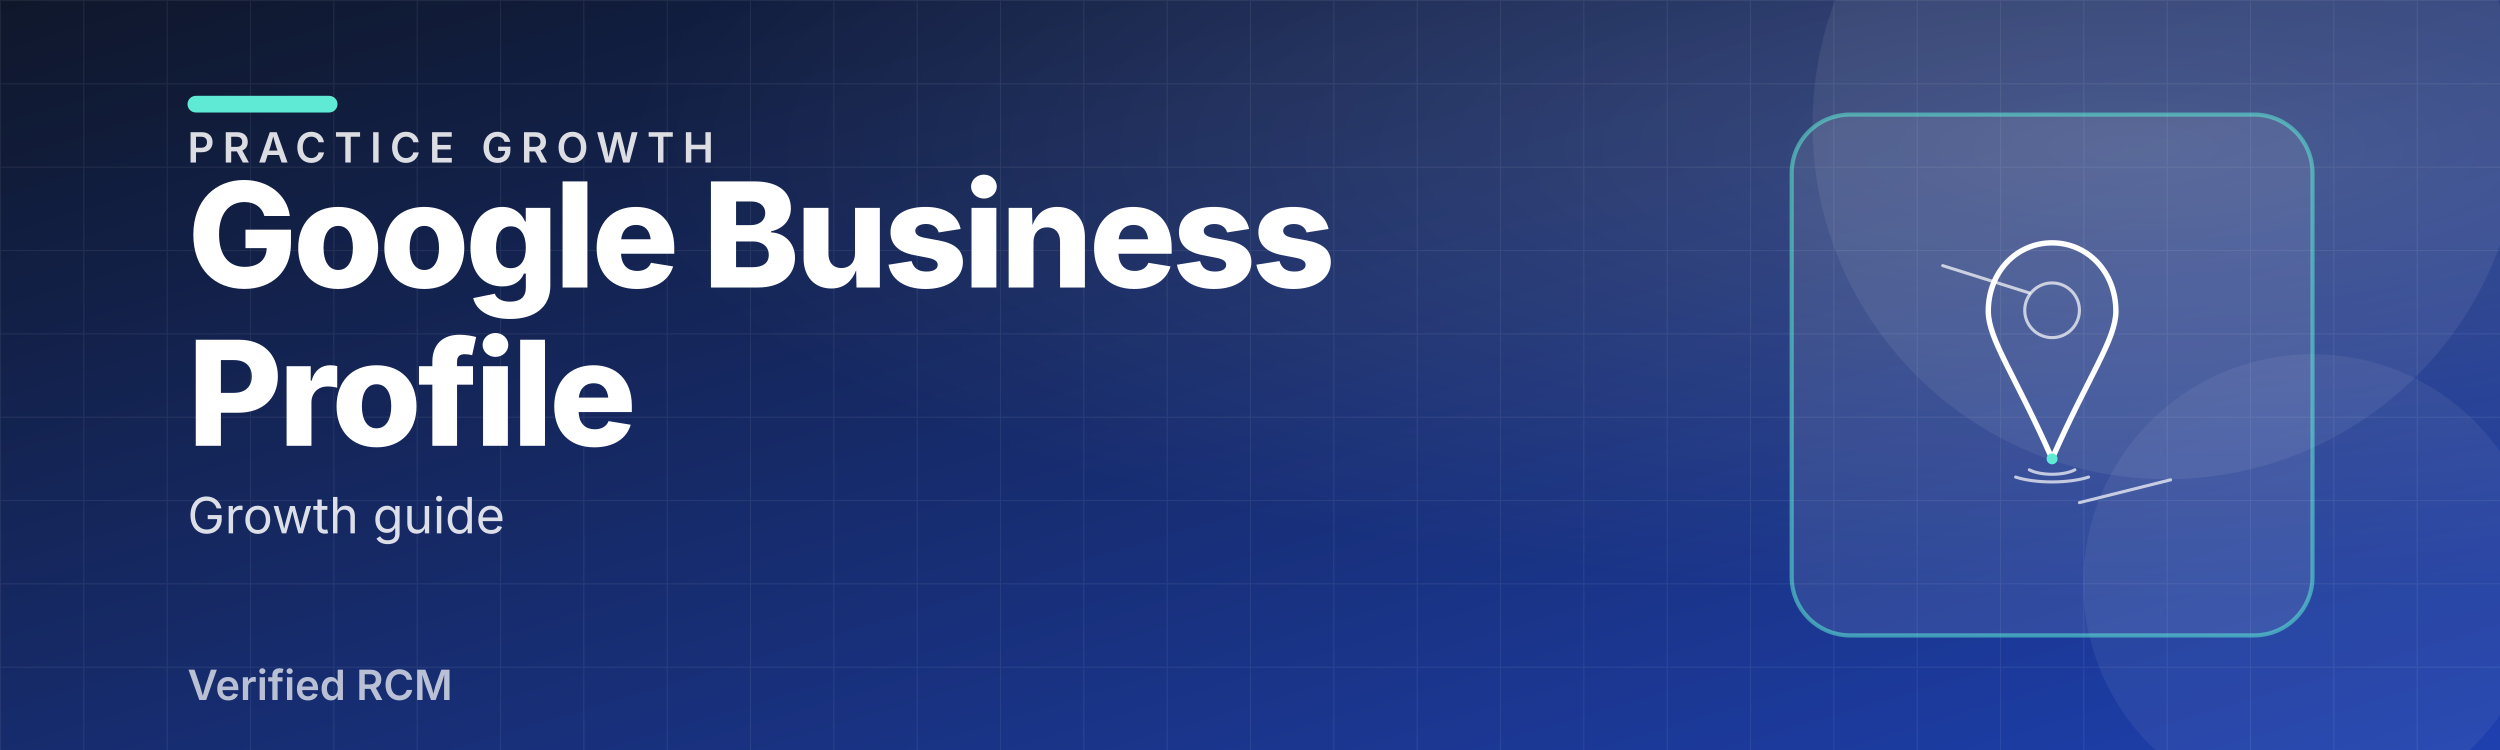
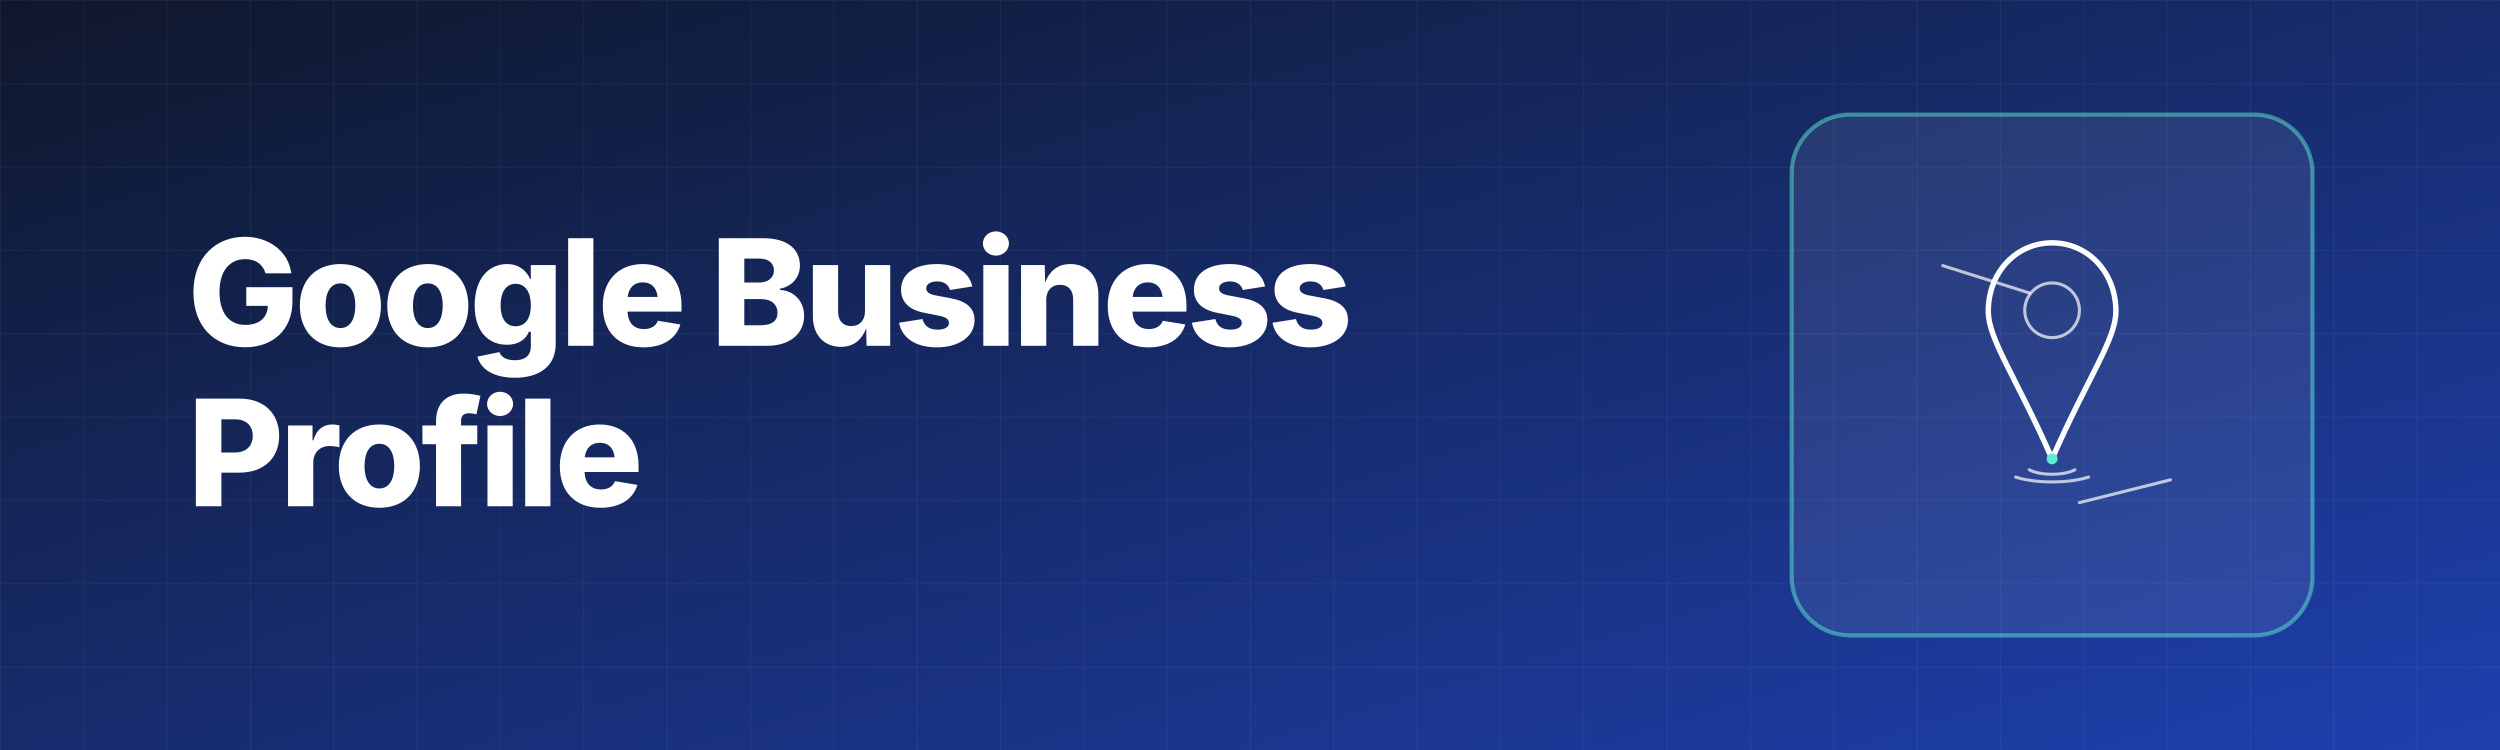
<svg xmlns="http://www.w3.org/2000/svg" width="1200" height="360" viewBox="0 0 1200 360" role="img" aria-label="Google Business Profile, Growth guide">
  <defs>
    <linearGradient id="bggooglebusinessprofile" x1="0" y1="0" x2="1" y2="1">
      <stop offset="0" stop-color="#0f172a" />
      <stop offset="1" stop-color="#1e40af" />
    </linearGradient>
-     <radialGradient id="glgooglebusinessprofile" cx="0.85" cy="0.2" r="0.6">
-       <stop offset="0" stop-color="#ffffff" stop-opacity="0.16" />
-       <stop offset="1" stop-color="#ffffff" stop-opacity="0" />
-     </radialGradient>
    <pattern id="grgooglebusinessprofile" width="40" height="40" patternUnits="userSpaceOnUse">
-       <path d="M40 0H0V40" fill="none" stroke="#ffffff" stroke-opacity="0.07" stroke-width="1" />
+       <path d="M40 0H0V40" fill="none" stroke="#ffffff" stroke-opacity="0.05" stroke-width="1" />
    </pattern>
    <clipPath id="cpgooglebusinessprofile">
      <rect x="860" y="55" width="250" height="250" rx="28" />
    </clipPath>
  </defs>
  <rect width="1200" height="360" fill="url(#bggooglebusinessprofile)" />
  <rect width="1200" height="360" fill="url(#grgooglebusinessprofile)" />
-   <rect width="1200" height="360" fill="url(#glgooglebusinessprofile)" />
-   <circle cx="1040" cy="60" r="170" fill="#ffffff" fill-opacity="0.07" />
-   <circle cx="1110" cy="280" r="110" fill="#ffffff" fill-opacity="0.06" />
-   <rect x="860" y="55" width="250" height="250" rx="28" fill="#ffffff" fill-opacity="0.09" stroke="#5eead4" stroke-opacity="0.55" stroke-width="2" />
+   <rect x="860" y="55" width="250" height="250" rx="28" fill="#ffffff" fill-opacity="0.08" stroke="#5eead4" stroke-opacity="0.5" stroke-width="2" />
  <g clip-path="url(#cpgooglebusinessprofile)">
    <g transform="translate(880 75) scale(0.4375)">
      <path d="M120,120 L215,150" stroke="#ffffff" stroke-opacity=".7" stroke-width="3.40" stroke-linecap="round" stroke-linejoin="round" fill="none" />
      <path d="M270,380 L370,355" stroke="#ffffff" stroke-opacity=".7" stroke-width="3.40" stroke-linecap="round" stroke-linejoin="round" fill="none" />
      <path d="M200,352 A55,17 0 0,0 280,352" stroke="#ffffff" stroke-opacity=".7" stroke-width="3.40" stroke-linecap="round" stroke-linejoin="round" fill="none" />
      <path d="M215,344 A30,11 0 0,0 265,344" stroke="#ffffff" stroke-opacity=".7" stroke-width="3.40" stroke-linecap="round" stroke-linejoin="round" fill="none" />
      <path d="M170,170 C170,127 201,95 240,95 C279,95 310,127 310,170 C310,201 280,241 240,332 C200,241 170,201 170,170 Z" stroke="#ffffff" stroke-width="5.95" stroke-linecap="round" stroke-linejoin="round" fill="none" />
      <circle cx="240" cy="169" r="30" stroke="#ffffff" stroke-opacity=".7" stroke-width="3.40" fill="none" />
      <circle cx="240" cy="332" r="6" fill="#5eead4" />
    </g>
  </g>
-   <rect x="90" y="46" width="72" height="8" rx="4" fill="#5eead4" />
-   <text x="90" y="78" font-family="Inter, 'Segoe UI', Helvetica, Arial, sans-serif" font-size="20" font-weight="600" fill="#ffffff" fill-opacity="0.85" letter-spacing="4">PRACTICE GROWTH</text>
-   <text x="90" y="138" font-family="Inter, 'Segoe UI', Helvetica, Arial, sans-serif" font-size="70" font-weight="800" fill="#ffffff" letter-spacing="-2">Google Business</text>
-   <text x="90" y="214" font-family="Inter, 'Segoe UI', Helvetica, Arial, sans-serif" font-size="70" font-weight="800" fill="#ffffff" letter-spacing="-2">Profile</text>
-   <text x="90" y="256" font-family="Inter, 'Segoe UI', Helvetica, Arial, sans-serif" font-size="24" fill="#ffffff" fill-opacity="0.85">Growth guide</text>
-   <text x="90" y="336" font-family="Inter, 'Segoe UI', Helvetica, Arial, sans-serif" font-size="20" font-weight="600" fill="#ffffff" fill-opacity="0.7">Verified RCM</text>
+   <text x="90" y="166" font-family="Inter, 'Segoe UI', Helvetica, Arial, sans-serif" font-size="71" font-weight="800" fill="#ffffff" letter-spacing="-2">Google Business</text>
+   <text x="90" y="243" font-family="Inter, 'Segoe UI', Helvetica, Arial, sans-serif" font-size="71" font-weight="800" fill="#ffffff" letter-spacing="-2">Profile</text>
</svg>
